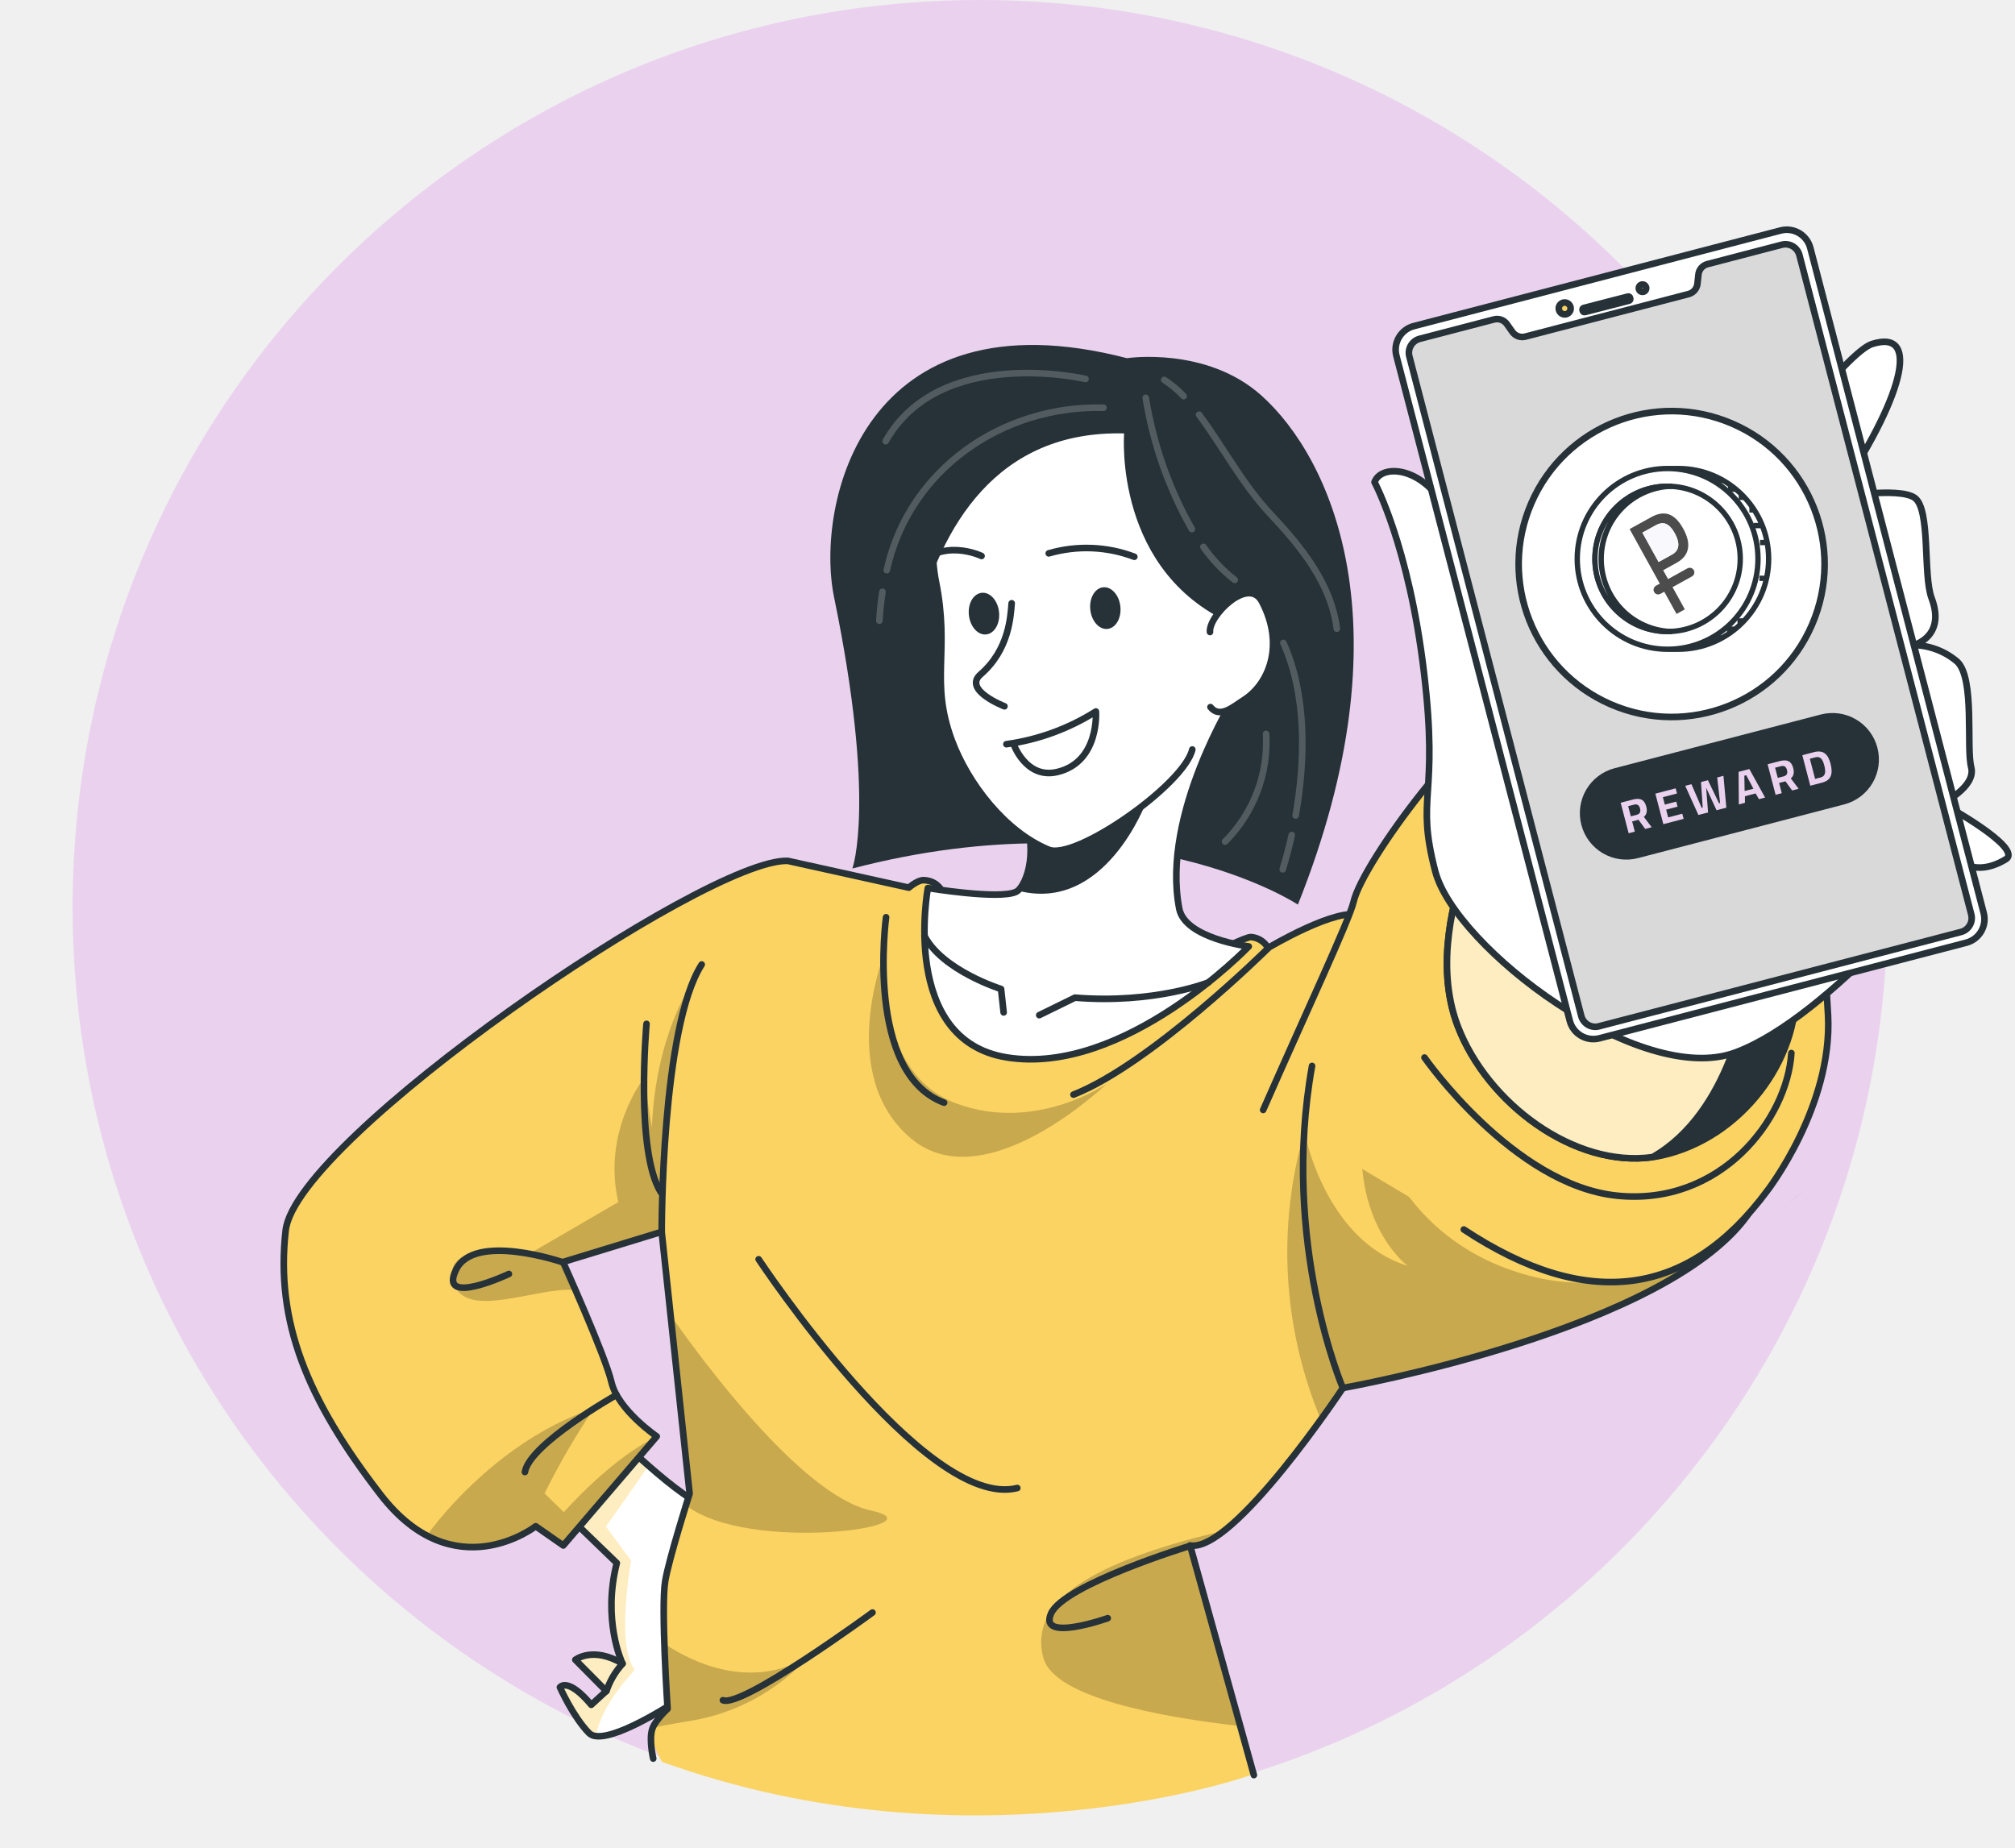
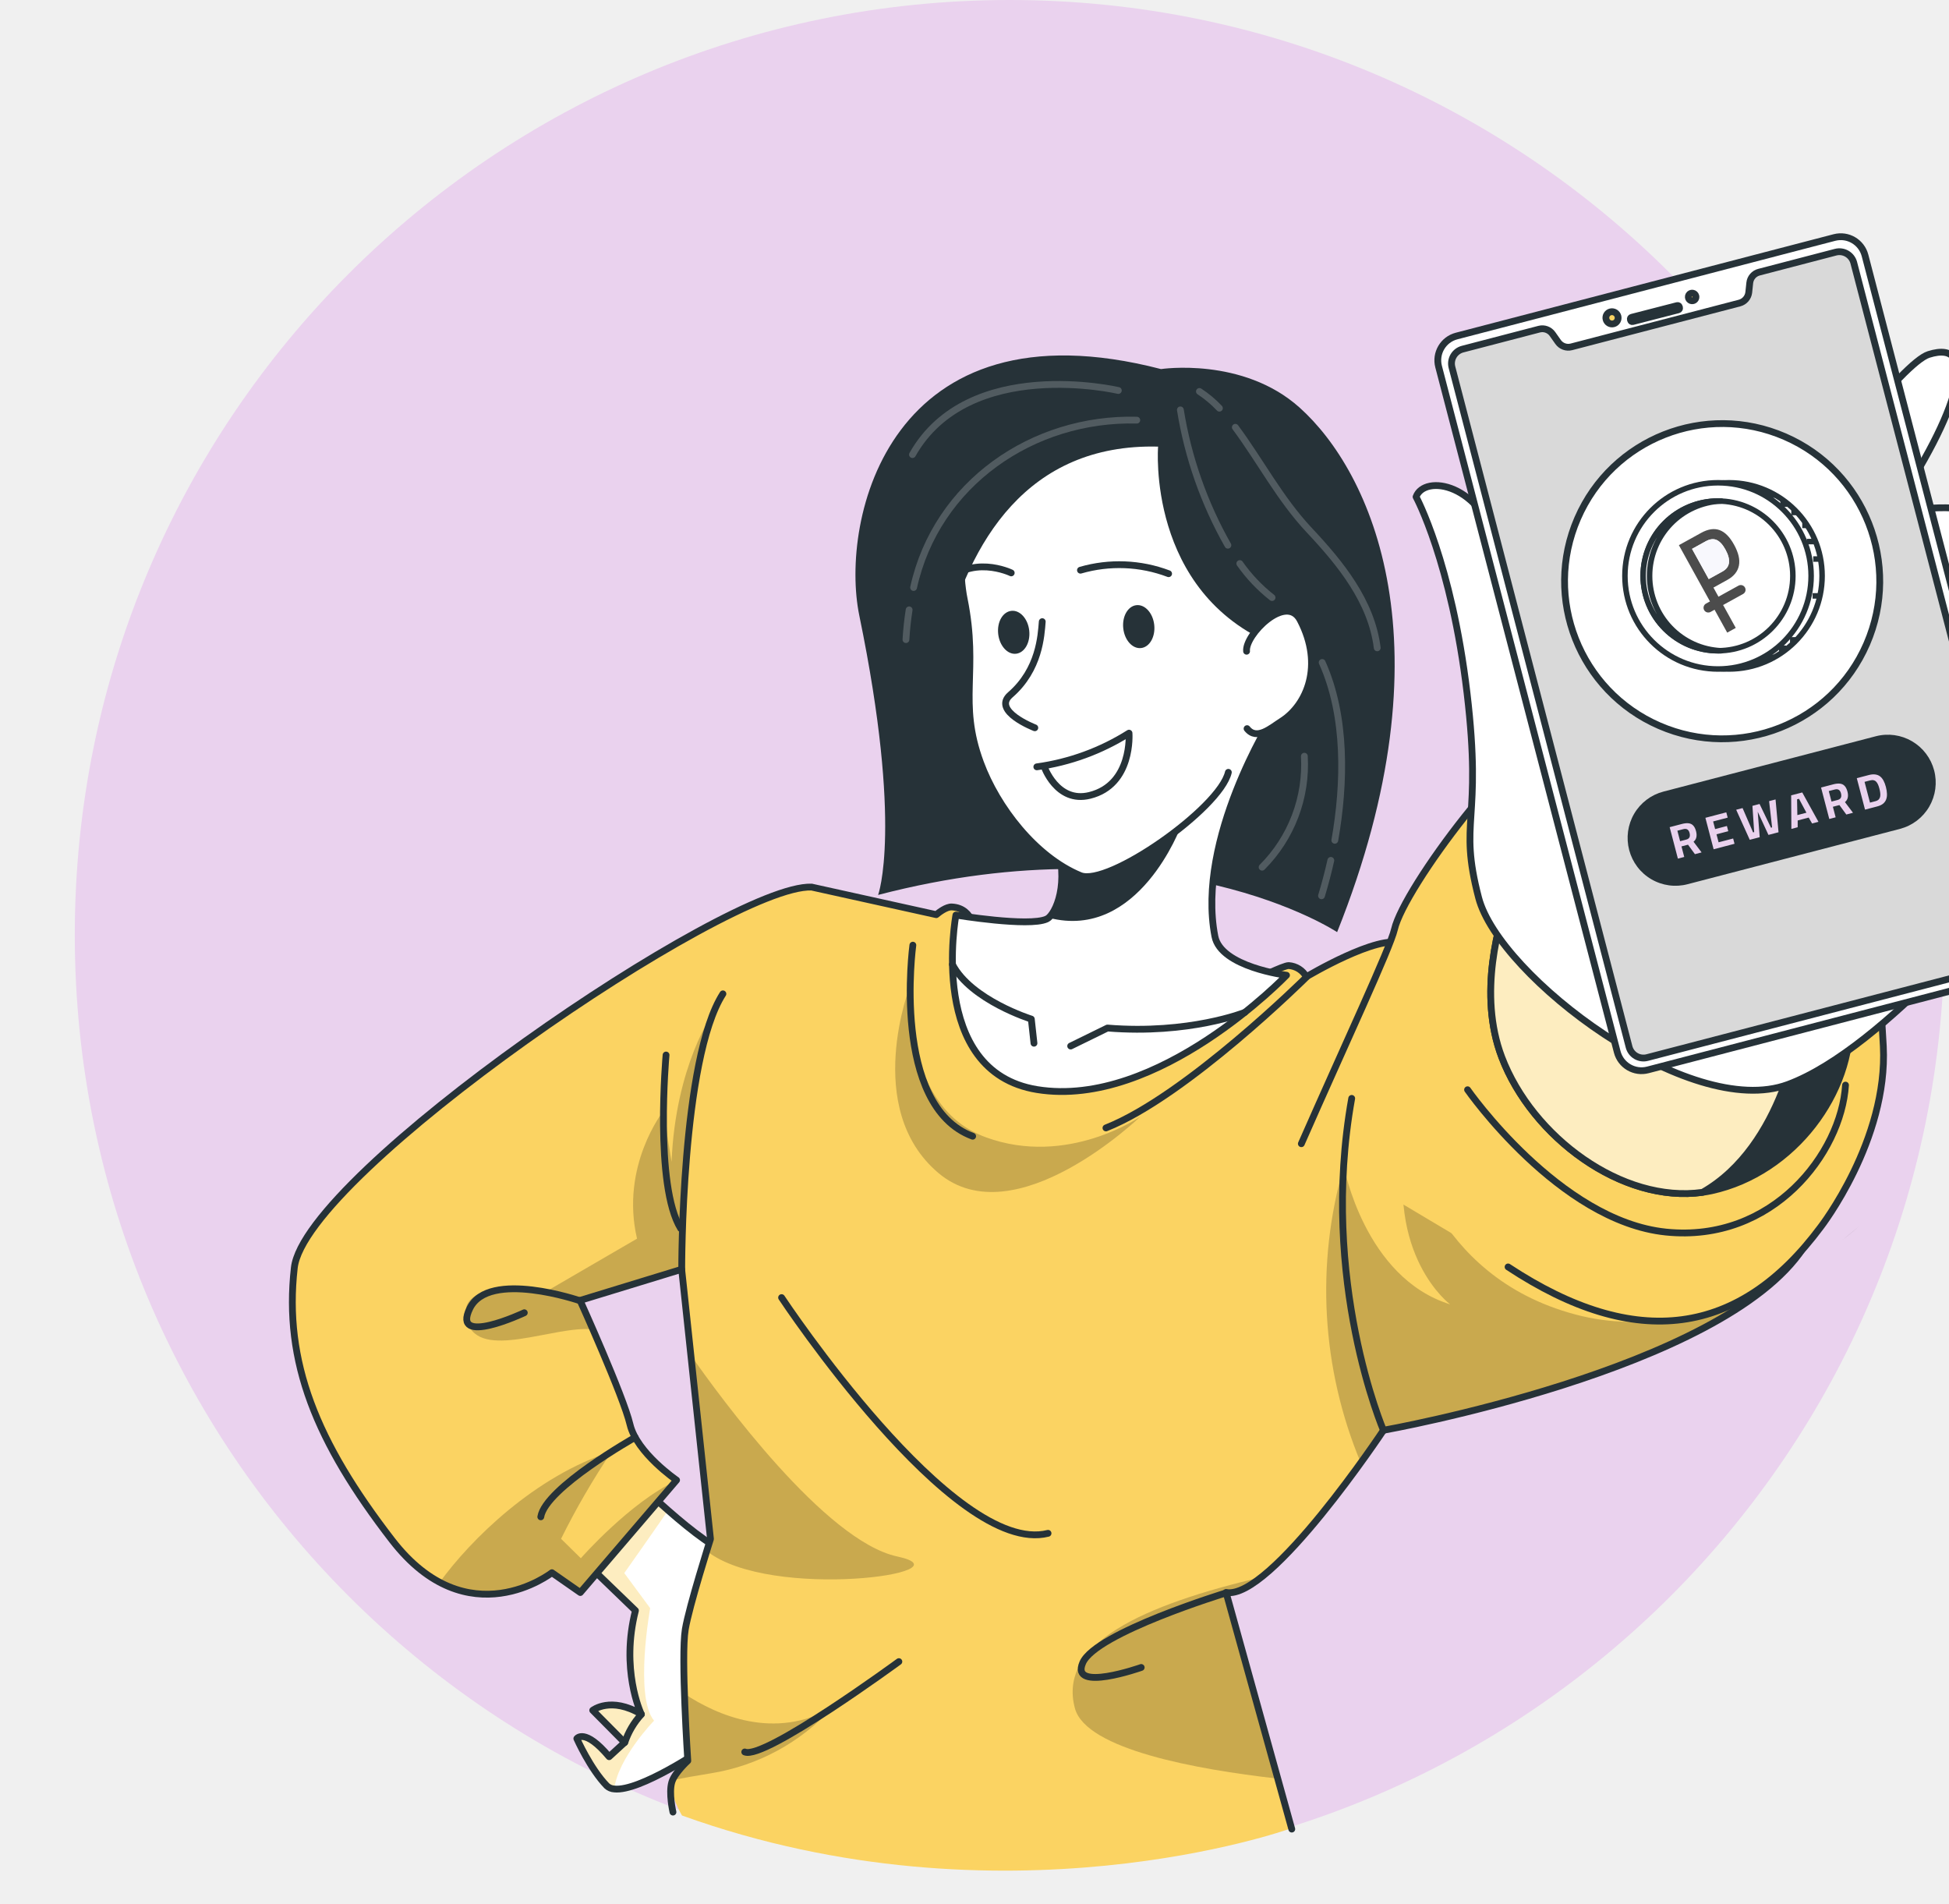
- <svg xmlns="http://www.w3.org/2000/svg" width="229" height="210" viewBox="0 0 229 210" fill="none">
+ <svg xmlns="http://www.w3.org/2000/svg" width="215" height="210" viewBox="0 0 215 210" fill="none">
  <g clip-path="url(#clip0_1353_3730)">
    <rect x="8.25" width="206.25" height="206.25" rx="103.125" fill="#EAD2EE" />
  </g>
  <path d="M77.537 192.897C77.537 192.897 70.567 197.64 67.759 197.324C67.451 197.308 67.158 197.183 66.932 196.972C65.103 195.084 63.632 191.766 63.632 191.766C63.632 191.766 64.505 190.558 67.196 193.765L68.902 192.2L65.385 188.647C65.385 188.647 67.372 187.07 70.749 189.081C70.632 188.835 68.457 184.098 70.098 177.649L61.891 169.729L69.172 163.386L69.758 162.894C69.758 162.894 70.215 163.345 70.93 164.066C71.646 164.787 72.636 165.655 73.709 166.599C76.277 168.856 79.384 171.289 80.744 171.289C83.195 171.206 77.537 192.897 77.537 192.897Z" fill="white" />
  <mask id="mask0_1353_3730" style="mask-type:luminance" maskUnits="userSpaceOnUse" x="61" y="162" width="21" height="36">
    <path d="M77.537 192.897C77.537 192.897 70.567 197.64 67.759 197.324C67.451 197.308 67.158 197.183 66.932 196.972C65.103 195.084 63.632 191.766 63.632 191.766C63.632 191.766 64.505 190.558 67.196 193.765L68.902 192.2L65.385 188.647C65.385 188.647 67.372 187.07 70.749 189.081C70.632 188.835 68.457 184.098 70.098 177.649L61.891 169.729L69.172 163.386L69.758 162.894C69.758 162.894 70.215 163.345 70.93 164.066C71.646 164.787 72.636 165.655 73.709 166.599C76.277 168.856 79.384 171.289 80.744 171.289C83.195 171.206 77.537 192.897 77.537 192.897Z" fill="white" />
  </mask>
  <g mask="url(#mask0_1353_3730)">
    <path opacity="0.4" d="M72.15 189.79C72.15 189.79 68.175 193.894 67.759 197.323C67.451 197.307 67.158 197.183 66.932 196.972C65.103 195.084 63.632 191.766 63.632 191.766C63.632 191.766 64.505 190.558 67.196 193.765L68.902 192.2L65.385 188.647C65.385 188.647 67.372 187.07 70.749 189.081C70.632 188.835 68.457 184.098 70.098 177.649L61.891 169.729L69.172 163.386L70.93 164.048C71.652 164.728 72.636 165.637 73.709 166.581C72.168 168.838 68.867 173.51 68.867 173.51L71.722 177.379C71.722 177.379 69.963 187.134 72.15 189.79Z" fill="#FBD362" />
  </g>
  <path d="M77.537 192.897C77.537 192.897 70.567 197.64 67.759 197.324C67.451 197.308 67.158 197.183 66.932 196.972C65.103 195.084 63.632 191.766 63.632 191.766C63.632 191.766 64.505 190.558 67.196 193.765L68.902 192.2L65.385 188.647C65.385 188.647 67.372 187.07 70.749 189.081C70.632 188.835 68.457 184.098 70.098 177.649L61.891 169.729L69.172 163.386L69.758 162.894C69.758 162.894 70.215 163.345 70.93 164.066C71.646 164.787 72.636 165.655 73.709 166.599C76.277 168.856 79.384 171.289 80.744 171.289C83.195 171.206 77.537 192.897 77.537 192.897Z" stroke="#263238" stroke-width="0.75" stroke-linecap="round" stroke-linejoin="round" />
  <path d="M68.922 192.2C69.308 191.045 69.933 189.984 70.757 189.087" stroke="#263238" stroke-width="0.75" stroke-linecap="round" stroke-linejoin="round" />
  <path d="M198.952 137.685C197.852 139.29 196.523 140.724 195.007 141.942C182.192 152.553 152.645 157.77 152.645 157.77C152.645 157.77 151.654 159.253 150.13 161.364C147.398 165.157 142.925 170.984 139.279 173.903C137.737 175.14 136.347 175.856 135.286 175.662L140.832 196.14L142.169 201.75C142.169 201.75 110.629 213 75.231 200.25C75.231 200.25 73.76 197.746 74.129 196.532C74.129 196.474 74.165 196.415 74.188 196.351C74.632 195.543 75.211 194.817 75.9 194.205C75.9 194.205 75.654 190.547 75.531 186.824C75.39 184.451 75.419 182.071 75.618 179.701C75.929 177.825 77.301 173.288 77.993 171.06L78.397 169.765L76.228 149.457L75.607 143.595L75.572 143.29C75.572 143.249 75.572 143.202 75.572 143.143L75.231 140.007L64.023 143.431C64.023 143.431 64.609 144.744 65.418 146.585C66.889 149.955 69.052 155.085 69.522 157.137C69.557 157.304 69.604 157.469 69.662 157.629C70.7 160.59 74.651 163.281 74.651 163.281L64.034 175.686L60.898 173.493C60.496 173.79 60.073 174.057 59.632 174.29C57.568 175.41 53.242 177.057 48.493 174.543C46.435 173.386 44.648 171.803 43.252 169.899C34.927 159.089 31.304 150.243 32.483 139.884C33.661 129.525 80.279 97.557 89.53 97.891L103.289 100.928C103.588 100.682 104.391 100.049 105.013 100.078C107.516 100.207 107.58 103.115 107.58 103.115L138.417 108.121C138.417 108.121 141.612 106.521 142.169 106.544C142.571 106.571 142.961 106.699 143.302 106.915C143.643 107.131 143.924 107.429 144.121 107.781C144.121 107.781 152.106 102.997 154.673 104.111C163.127 107.758 205.196 128.2 198.952 137.685Z" fill="#FBD362" />
  <path opacity="0.2" d="M91.818 188.347C88.314 192.199 83.609 194.751 78.469 195.588C76.845 195.846 75.421 196.103 74.172 196.361C74.615 195.554 75.195 194.828 75.884 194.216C75.884 194.216 75.638 190.558 75.514 186.835C79.132 189.221 85.439 191.976 91.818 188.347Z" fill="black" />
  <path opacity="0.2" d="M77.975 171.089L78.38 169.794L76.211 149.486C79.453 154.135 91.014 169.97 98.981 171.681C107.311 173.464 85.04 176.624 77.975 171.089Z" fill="black" />
  <path opacity="0.2" d="M140.82 196.169C132.114 195.178 119.809 192.986 118.578 188.43C116.661 181.313 125.988 177.046 139.278 173.933C137.736 175.17 136.347 175.885 135.286 175.691L140.82 196.169Z" fill="black" />
  <path opacity="0.2" d="M194.999 141.947C182.184 152.558 152.638 157.776 152.638 157.776C152.638 157.776 151.647 159.259 150.123 161.369C145.776 150.99 145.112 139.436 148.241 128.628C148.241 128.628 150.515 140.939 159.966 143.87C159.966 143.87 152.731 138.482 155.276 125.515C155.276 125.515 157.744 140.757 173.801 144.99C181.592 147.083 189.219 144.808 194.999 141.947Z" fill="black" />
  <path opacity="0.2" d="M75.549 143.331L75.197 140.048L63.988 143.472C63.988 143.472 64.574 144.785 65.383 146.626C61.098 146.186 52.967 150.143 51.548 145.828C49.836 140.599 60.342 142.399 60.342 142.399L70.273 136.624C68.397 128.593 73.174 122.554 73.174 122.554L74.083 128.159C74.517 117.507 78.685 111.68 78.685 111.68C75.238 120.104 75.332 140.863 75.549 143.331Z" fill="black" />
  <path opacity="0.2" d="M74.642 163.299L64.026 175.703L60.889 173.511C60.488 173.808 60.065 174.075 59.623 174.308C57.559 175.428 53.233 177.075 48.484 174.56C51.926 169.8 59.037 162.794 67.484 160.092C65.411 163.178 63.542 166.398 61.892 169.73L64.073 171.875C64.073 171.875 69.513 165.673 74.642 163.299Z" fill="black" />
  <path opacity="0.2" d="M100.417 108.66C100.417 109.756 99.725 122.144 108.754 125.444C117.782 128.745 125.79 123.164 125.79 123.164C125.79 123.164 111.949 136.518 103.513 129.378C95.076 122.238 100.417 108.66 100.417 108.66Z" fill="black" />
  <path d="M74.236 199.875C74.236 199.875 73.749 197.769 74.113 196.562C74.418 195.542 75.872 194.217 75.872 194.217C75.872 194.217 75.104 182.691 75.596 179.719C76.018 177.169 78.375 169.753 78.375 169.753L75.198 140.007L63.989 143.436C63.989 143.436 68.761 153.989 69.499 157.119C70.238 160.25 74.635 163.257 74.635 163.257L64.018 175.656L60.882 173.47C60.882 173.47 51.619 180.716 43.253 169.882C34.888 159.048 31.294 150.225 32.466 139.837C33.639 129.449 80.274 97.516 89.525 97.844L103.284 100.887C103.578 100.641 104.387 100.008 105.002 100.037C107.505 100.166 107.57 103.074 107.57 103.074L138.406 108.08C138.406 108.08 141.607 106.48 142.164 106.503C142.566 106.531 142.954 106.659 143.294 106.875C143.634 107.091 143.914 107.388 144.11 107.74C144.11 107.74 152.095 102.962 154.663 104.07C163.105 107.717 205.168 128.159 198.93 137.644C190.072 151.128 152.617 157.758 152.617 157.758C152.617 157.758 140.159 176.518 135.252 175.65L142.5 201.75" stroke="#263238" stroke-width="0.75" stroke-linecap="round" stroke-linejoin="round" />
  <path d="M166.36 139.743C180.511 149.087 191.92 147.364 200.848 135.334C200.848 135.334 208.282 125.749 207.754 115.402C207.227 105.055 204.758 71.346 172.544 79.963C167.239 81.382 154.863 97.955 153.826 102.51C153.345 104.591 148.379 115.185 143.555 126.153" fill="#FBD362" />
  <path d="M166.36 139.743C180.511 149.087 191.92 147.364 200.848 135.334C200.848 135.334 208.282 125.749 207.754 115.402C207.227 105.055 204.758 71.346 172.544 79.963C167.239 81.382 154.863 97.955 153.826 102.51C153.345 104.591 148.379 115.185 143.555 126.153" stroke="#263238" stroke-width="0.75" stroke-linecap="round" stroke-linejoin="round" />
  <path d="M128.074 40.709C128.074 40.709 137.09 39.343 143.351 44.947C151.271 52.035 160.165 71.146 147.502 102.815C147.502 102.815 128.795 90.399 96.868 98.712C96.868 98.712 99.618 91.284 94.793 67.899C92.612 57.317 98.099 32.941 128.074 40.709Z" fill="#263238" />
  <path d="M114.401 120.18C127.744 122.343 141.919 107.569 141.919 107.569C141.919 107.569 134.667 106.678 134.017 103.272C131.935 92.526 140.307 79.236 140.307 79.236C140.307 79.236 107.911 80.133 113.574 87.444C114.628 88.781 115.49 90.259 116.136 91.835C118.1 96.659 116.722 100.3 115.697 101.215C115.622 101.275 115.542 101.328 115.456 101.373C113.498 102.264 105.449 100.933 105.449 100.933C105.449 100.933 102.225 118.204 114.401 120.18Z" fill="white" stroke="#263238" stroke-width="0.75" stroke-linecap="round" stroke-linejoin="round" />
  <path d="M137.332 111.662C137.332 111.662 131.177 114.124 122.166 113.392L118.109 115.379" stroke="#263238" stroke-width="0.75" stroke-linecap="round" stroke-linejoin="round" />
  <path d="M114.061 115.068L113.768 112.406C113.768 112.406 107.12 110.325 105.062 106.374" stroke="#263238" stroke-width="0.75" stroke-linecap="round" stroke-linejoin="round" />
  <path d="M115.703 101.232C125.622 103.823 130.283 91.102 130.283 91.102C130.283 91.102 122.345 88.757 116.143 91.876C118.107 96.7 116.747 100.341 115.703 101.232Z" fill="#263238" />
  <path d="M140.885 72.559C143.294 59.011 140.615 42.755 119.991 44.103C105.259 45.065 105.382 61.215 106.355 66.04C107.997 74.148 105.646 77.337 108.173 84.149C109.99 89.044 114.205 94.52 119.171 96.572C122.225 97.832 134.589 89.156 135.503 85.187" fill="white" />
  <path d="M140.885 72.559C143.294 59.011 140.615 42.755 119.991 44.103C105.259 45.065 105.382 61.215 106.355 66.04C107.997 74.148 105.646 77.337 108.173 84.149C109.99 89.044 114.205 94.52 119.171 96.572C122.225 97.832 134.589 89.156 135.503 85.187" stroke="#263238" stroke-width="0.75" stroke-linecap="round" stroke-linejoin="round" />
  <path d="M114.974 68.567C114.851 70.092 114.669 73.844 111.457 76.634C109.37 78.434 114.154 80.275 114.154 80.275" stroke="#263238" stroke-width="0.75" stroke-linecap="round" stroke-linejoin="round" />
  <path d="M111.551 63.191C111.551 63.191 107.002 60.975 103.93 64.634" stroke="#263238" stroke-width="0.75" stroke-linecap="round" stroke-linejoin="round" />
  <path d="M119.188 62.893C122.386 61.965 125.799 62.101 128.913 63.28" stroke="#263238" stroke-width="0.75" stroke-linecap="round" stroke-linejoin="round" />
  <path d="M123.91 69.3C124.05 70.608 124.93 71.587 125.874 71.481C126.818 71.376 127.468 70.238 127.328 68.931C127.187 67.624 126.307 66.65 125.364 66.75C124.42 66.85 123.769 67.993 123.91 69.3Z" fill="#263238" />
  <path d="M114.375 84.583C117.992 84.084 121.46 82.817 124.546 80.866C124.546 80.866 124.974 86.553 120.214 87.731C116.562 88.64 115.149 84.472 115.149 84.472" stroke="#263238" stroke-width="0.75" stroke-linecap="round" stroke-linejoin="round" />
  <path d="M127.752 49.262C127.752 49.262 126.451 65.319 140.62 71.152L147.262 55.716L137.214 44.578L122.083 40.204C99.472 41.617 89.74 55.663 102.292 93.095C102.292 93.112 98.78 48.535 127.752 49.262Z" fill="#263238" />
  <path d="M137.514 71.832C137.315 70.026 141.882 65.43 143.423 68.379C146.056 73.409 144.139 77.759 141.419 79.518C140.199 80.286 138.651 81.728 137.567 80.368" fill="white" />
  <path d="M137.514 71.832C137.315 70.026 141.882 65.43 143.423 68.379C146.056 73.409 144.139 77.759 141.419 79.518C140.199 80.286 138.651 81.728 137.567 80.368" stroke="#263238" stroke-width="0.75" stroke-linecap="round" stroke-linejoin="round" />
  <path d="M110.114 69.927C110.261 71.234 111.14 72.213 112.084 72.108C113.028 72.002 113.679 70.865 113.538 69.558C113.397 68.25 112.512 67.271 111.568 67.377C110.624 67.483 109.968 68.591 110.114 69.927Z" fill="#263238" />
  <g opacity="0.2">
    <path d="M100.289 67.266C100.119 68.35 100.002 69.452 99.938 70.549" stroke="white" stroke-width="0.75" stroke-linecap="round" stroke-linejoin="round" />
    <path d="M125.403 46.343C113.948 46.044 103.302 53.343 100.781 64.804" stroke="white" stroke-width="0.75" stroke-linecap="round" stroke-linejoin="round" />
    <path d="M123.367 43.072C123.367 43.072 106.847 39.185 100.656 50.142" stroke="white" stroke-width="0.75" stroke-linecap="round" stroke-linejoin="round" />
    <path d="M136.766 62.16C137.762 63.578 138.961 64.842 140.324 65.912" stroke="white" stroke-width="0.75" stroke-linecap="round" stroke-linejoin="round" />
    <path d="M130.211 45.211C131.055 50.459 132.83 55.513 135.452 60.137" stroke="white" stroke-width="0.75" stroke-linecap="round" stroke-linejoin="round" />
    <path d="M146.807 94.901C146.514 96.215 146.168 97.516 145.781 98.806" stroke="white" stroke-width="0.75" stroke-linecap="round" stroke-linejoin="round" />
    <path d="M145.852 73.07C148.531 79.021 148.349 86.425 147.247 92.686" stroke="white" stroke-width="0.75" stroke-linecap="round" stroke-linejoin="round" />
    <path d="M143.887 83.411C144.018 85.665 143.67 87.921 142.867 90.03C142.064 92.14 140.823 94.056 139.227 95.652" stroke="white" stroke-width="0.75" stroke-linecap="round" stroke-linejoin="round" />
    <path d="M136.273 47.129C139.082 50.928 141.169 55.002 144.422 58.473C147.852 62.125 151.281 66.311 151.926 71.458" stroke="white" stroke-width="0.75" stroke-linecap="round" stroke-linejoin="round" />
    <path d="M132.312 43.178C133.117 43.705 133.857 44.325 134.517 45.024" stroke="white" stroke-width="0.75" stroke-linecap="round" stroke-linejoin="round" />
  </g>
  <path d="M188.819 131.336C188.491 131.406 188.163 131.465 187.823 131.512C178.959 132.778 169.016 125.427 165.663 116.604C163.013 109.633 165.329 101.725 166.595 98.342C166.994 97.281 167.281 96.665 167.281 96.665C172.627 89.044 203.71 103.964 204.073 112.195C204.437 120.426 197.9 129.343 188.819 131.336Z" fill="#263238" stroke="#263238" stroke-width="0.75" stroke-linecap="round" stroke-linejoin="round" />
  <path d="M198.545 113.309C198.545 113.309 196.786 126.394 187.823 131.512C178.959 132.778 169.016 125.426 165.663 116.603C163.013 109.633 165.329 101.725 166.595 98.342C177.071 92.356 198.545 113.309 198.545 113.309Z" fill="white" />
  <mask id="mask1_1353_3730" style="mask-type:luminance" maskUnits="userSpaceOnUse" x="164" y="97" width="35" height="35">
    <path d="M198.537 113.309C198.537 113.309 196.779 126.394 187.815 131.512C178.951 132.778 169.008 125.426 165.655 116.603C163.005 109.633 165.321 101.725 166.587 98.342C177.063 92.356 198.537 113.309 198.537 113.309Z" fill="white" />
  </mask>
  <g mask="url(#mask1_1353_3730)">
    <path opacity="0.4" d="M198.537 113.309C198.537 113.309 196.779 126.394 187.815 131.512C178.951 132.778 169.008 125.426 165.655 116.603C163.005 109.633 165.321 101.725 166.587 98.342C177.063 92.356 198.537 113.309 198.537 113.309Z" fill="#FBD362" />
  </g>
  <path d="M198.545 113.309C198.545 113.309 196.786 126.394 187.823 131.512C178.959 132.778 169.016 125.426 165.663 116.603C163.013 109.633 165.329 101.725 166.595 98.342C177.071 92.356 198.545 113.309 198.545 113.309Z" stroke="#263238" stroke-width="0.75" stroke-linecap="round" stroke-linejoin="round" />
  <path d="M161.891 120.198C161.891 120.198 171.986 134.689 183.775 135.897C195.564 137.105 203.121 127.174 203.584 119.688" stroke="#263238" stroke-width="0.75" stroke-linecap="round" stroke-linejoin="round" />
  <path d="M156.211 54.802C157.096 52.322 163.463 53.155 165.485 60.893C167.508 68.632 175.451 87.444 175.451 87.444C175.451 87.444 207.109 40.891 212.76 39.097C218.411 37.303 216.189 45.37 208.609 56.561C208.609 56.561 215.709 55.312 217.573 56.561C219.437 57.81 218.529 65.355 219.519 67.969C221.184 72.384 217.485 73.316 217.485 73.316C219.3 73.356 221.045 74.021 222.427 75.198C224.461 77.103 223.441 84.976 224.022 87.204C224.602 89.432 220.721 91.308 220.721 91.308C220.721 91.308 230.048 96.39 227.944 97.668C224.391 99.814 222.368 97.615 222.368 97.615C222.368 97.615 208.035 115.613 197.224 119.623C186.414 123.633 165.374 107.699 163.111 99.022C160.848 90.346 163.551 90.88 161.833 76.44C160.115 62.001 156.211 54.802 156.211 54.802Z" fill="white" stroke="#263238" stroke-width="0.75" stroke-linecap="round" stroke-linejoin="round" />
  <path d="M202.362 26.198L160.678 37.064C159.199 37.449 158.312 38.961 158.698 40.439L178.402 116.03C178.787 117.509 180.299 118.395 181.778 118.01L223.462 107.144C224.941 106.759 225.827 105.247 225.441 103.769L205.737 28.178C205.352 26.699 203.841 25.813 202.362 26.198Z" fill="white" stroke="#263238" stroke-width="0.75" stroke-linecap="round" stroke-linejoin="round" />
  <path d="M178.48 34.888C178.502 34.974 178.508 35.063 178.495 35.151C178.483 35.239 178.454 35.323 178.409 35.4C178.364 35.476 178.304 35.543 178.234 35.597C178.163 35.65 178.082 35.689 177.996 35.711C177.911 35.734 177.821 35.739 177.733 35.727C177.645 35.715 177.561 35.685 177.484 35.64C177.408 35.595 177.341 35.536 177.288 35.465C177.234 35.394 177.195 35.314 177.173 35.228C177.149 35.142 177.143 35.052 177.154 34.964C177.165 34.875 177.194 34.79 177.239 34.713C177.284 34.636 177.344 34.569 177.415 34.515C177.486 34.462 177.567 34.423 177.653 34.401C177.828 34.357 178.012 34.383 178.167 34.474C178.322 34.565 178.435 34.714 178.48 34.888Z" fill="#FBD362" stroke="#263238" stroke-width="0.75" stroke-linecap="round" stroke-linejoin="round" />
  <path d="M187.073 32.647C187.087 32.701 187.09 32.758 187.082 32.813C187.075 32.868 187.056 32.921 187.028 32.969C186.999 33.017 186.962 33.059 186.917 33.092C186.873 33.125 186.822 33.15 186.768 33.163C186.687 33.184 186.602 33.18 186.523 33.152C186.445 33.124 186.376 33.074 186.326 33.007C186.276 32.94 186.247 32.86 186.243 32.777C186.238 32.694 186.258 32.611 186.301 32.539C186.343 32.468 186.406 32.41 186.481 32.374C186.556 32.338 186.64 32.325 186.723 32.336C186.805 32.348 186.883 32.383 186.945 32.439C187.007 32.494 187.052 32.567 187.073 32.647Z" fill="#FBD362" stroke="#263238" stroke-width="0.75" stroke-linecap="round" stroke-linejoin="round" />
  <path d="M185.019 33.705L179.987 35.002C179.886 35.028 179.826 35.13 179.852 35.231L179.878 35.333C179.904 35.434 180.006 35.494 180.107 35.468L185.139 34.171C185.24 34.145 185.3 34.043 185.275 33.942L185.248 33.84C185.222 33.739 185.12 33.679 185.019 33.705Z" fill="#FBD362" stroke="#263238" stroke-width="0.751" stroke-linecap="round" stroke-linejoin="round" />
  <path d="M204.49 28.96L224.029 103.929C224.138 104.349 224.076 104.796 223.856 105.171C223.636 105.545 223.277 105.818 222.857 105.928L181.708 116.65C181.288 116.759 180.841 116.697 180.466 116.477C180.092 116.257 179.819 115.898 179.709 115.478L160.17 40.509C160.061 40.089 160.123 39.642 160.343 39.267C160.563 38.893 160.922 38.62 161.342 38.51L169.79 36.306C170.061 36.235 170.347 36.248 170.61 36.345C170.873 36.441 171.1 36.616 171.261 36.845L171.877 37.719C172.038 37.948 172.265 38.123 172.528 38.219C172.791 38.316 173.077 38.329 173.348 38.258L191.891 33.427C192.159 33.357 192.4 33.208 192.582 32.999C192.764 32.789 192.879 32.53 192.911 32.255L193.023 31.194C193.053 30.918 193.167 30.658 193.35 30.448C193.532 30.239 193.774 30.09 194.043 30.021L202.49 27.817C202.907 27.707 203.35 27.765 203.724 27.979C204.098 28.193 204.373 28.545 204.49 28.96Z" fill="#D9D9D9" stroke="#263238" stroke-width="0.75" stroke-linecap="round" stroke-linejoin="round" />
  <path d="M205.92 71.029C209.744 62.224 205.705 51.986 196.899 48.163C188.093 44.339 177.855 48.378 174.032 57.184C170.209 65.99 174.248 76.227 183.053 80.051C191.859 83.874 202.097 79.835 205.92 71.029Z" fill="white" stroke="#263238" stroke-width="0.75" stroke-linecap="round" stroke-linejoin="round" />
  <path d="M190.732 73.791C196.404 73.791 201.002 69.193 201.002 63.521C201.002 57.848 196.404 53.25 190.732 53.25C185.059 53.25 180.461 57.848 180.461 63.521C180.461 69.193 185.059 73.791 190.732 73.791Z" fill="white" stroke="#263238" stroke-width="0.608" stroke-linejoin="round" />
  <path d="M189.521 73.791C195.193 73.791 199.791 69.193 199.791 63.521C199.791 57.848 195.193 53.25 189.521 53.25C183.848 53.25 179.25 57.848 179.25 63.521C179.25 69.193 183.848 73.791 189.521 73.791Z" fill="white" stroke="#263238" stroke-width="0.608" stroke-linejoin="round" />
  <path d="M189.52 71.775C194.08 71.775 197.775 68.079 197.775 63.52C197.775 58.962 194.08 55.266 189.52 55.266C184.961 55.266 181.266 58.962 181.266 63.52C181.266 68.079 184.961 71.775 189.52 71.775Z" fill="white" stroke="#263238" stroke-width="0.608" stroke-linejoin="round" />
  <g opacity="0.7">
    <path d="M189.684 58.467C189.091 58.254 188.416 58.357 187.669 58.77L185.203 60.132L189.179 67.327L190.534 69.779L191.477 69.258L190.122 66.806L190.117 66.808L189.014 64.811L190.54 63.967C191.27 63.564 191.697 63.035 191.827 62.377C191.957 61.719 191.771 60.951 191.287 60.076C190.804 59.201 190.281 58.686 189.684 58.467ZM190.013 63.034L188.495 63.873L186.654 60.54L188.171 59.701C188.613 59.457 189.007 59.405 189.351 59.553C189.694 59.701 190.022 60.046 190.33 60.605C190.966 61.756 190.861 62.566 190.013 63.034Z" fill="black" />
    <path d="M190.013 63.034L188.495 63.873L186.654 60.54L188.171 59.701C188.613 59.457 189.007 59.405 189.351 59.553C189.694 59.701 190.022 60.046 190.33 60.605C190.966 61.756 190.861 62.566 190.013 63.034Z" fill="#F5F5FC" />
    <path d="M191.779 64.596L188.194 66.577C187.94 66.717 187.848 67.037 187.988 67.29C188.128 67.544 188.448 67.636 188.701 67.496L192.287 65.515C192.541 65.374 192.633 65.055 192.493 64.802C192.353 64.548 192.033 64.456 191.779 64.596Z" fill="black" />
  </g>
  <path d="M181.971 63.52C181.969 61.39 182.79 59.342 184.263 57.803C185.735 56.264 187.745 55.354 189.873 55.262H189.516C187.326 55.262 185.225 56.132 183.677 57.681C182.128 59.229 181.258 61.33 181.258 63.52C181.258 65.711 182.128 67.811 183.677 69.36C185.225 70.909 187.326 71.779 189.516 71.779C189.637 71.779 189.753 71.779 189.873 71.779C187.745 71.687 185.735 70.776 184.263 69.237C182.79 67.699 181.969 65.65 181.971 63.52Z" fill="white" stroke="#263238" stroke-width="0.608" stroke-linejoin="round" />
  <path d="M197.175 55.6H196.391" stroke="#263238" stroke-width="0.608" stroke-linejoin="round" />
  <path d="M198.172 56.527H197.602" stroke="#263238" stroke-width="0.608" stroke-linejoin="round" />
  <path d="M199.451 57.953H198.812" stroke="#263238" stroke-width="0.608" stroke-linejoin="round" />
  <path d="M200.168 59.736H199.312" stroke="#263238" stroke-width="0.608" stroke-linejoin="round" />
  <path d="M200.808 61.662H200.023" stroke="#263238" stroke-width="0.608" stroke-linejoin="round" />
  <path d="M200.809 65.728H199.953" stroke="#263238" stroke-width="0.608" stroke-linejoin="round" />
  <path d="M197.461 70.578H198.174" stroke="#263238" stroke-width="0.608" stroke-linejoin="round" />
  <path d="M196.25 71.506H197.035" stroke="#263238" stroke-width="0.608" stroke-linejoin="round" />
  <path d="M194.969 72.504H195.753" stroke="#263238" stroke-width="0.608" stroke-linejoin="round" />
  <path d="M195.822 54.605H194.609" stroke="#263238" stroke-width="0.608" stroke-linejoin="round" />
  <path d="M209.619 91.419L186.169 97.527C185.499 97.704 184.8 97.747 184.113 97.653C183.426 97.56 182.764 97.332 182.165 96.982C181.566 96.633 181.042 96.168 180.622 95.616C180.203 95.064 179.897 94.434 179.721 93.764C179.544 93.093 179.502 92.393 179.595 91.706C179.689 91.019 179.918 90.356 180.268 89.757C180.618 89.158 181.083 88.634 181.636 88.215C182.189 87.796 182.819 87.49 183.49 87.315L206.94 81.206C208.29 80.858 209.723 81.058 210.926 81.764C212.129 82.469 213.004 83.622 213.359 84.97C213.717 86.321 213.524 87.759 212.823 88.968C212.122 90.177 210.97 91.058 209.619 91.419Z" fill="#263238" />
  <path d="M185.093 94.706L184.185 91.237L185.541 90.882C185.818 90.809 186.059 90.784 186.264 90.806C186.473 90.828 186.644 90.91 186.779 91.052C186.917 91.193 187.024 91.405 187.098 91.69C187.164 91.94 187.173 92.164 187.127 92.361C187.083 92.553 186.981 92.714 186.819 92.843L187.708 94.021L186.972 94.214L186.21 93.17L185.489 93.359L185.793 94.522L185.093 94.706ZM185.339 92.785L186.009 92.61C186.138 92.576 186.235 92.525 186.3 92.457C186.365 92.386 186.403 92.302 186.413 92.205C186.423 92.105 186.413 91.998 186.383 91.882C186.334 91.693 186.252 91.562 186.139 91.49C186.027 91.418 185.877 91.407 185.691 91.456L185.036 91.627L185.339 92.785ZM189.035 93.674L188.127 90.205L190.433 89.601L190.586 90.185L188.981 90.606L189.201 91.449L190.501 91.108L190.652 91.682L189.352 92.022L189.583 92.906L191.188 92.486L191.341 93.07L189.035 93.674ZM193.021 92.63L191.523 89.316L192.229 89.131L193.387 91.813L193.509 91.781L193.315 88.885L194.103 88.679L195.363 91.296L195.485 91.264L195.155 88.365L195.866 88.179L196.195 91.799L195.083 92.091L193.869 89.467L193.895 89.46L194.118 92.343L193.021 92.63ZM197.613 91.428L197.588 87.728L198.812 87.408L200.599 90.647L199.898 90.83L199.522 90.18L198.308 90.498L198.308 91.246L197.613 91.428ZM198.272 89.905L199.273 89.643L198.453 88.11L198.24 88.165L198.272 89.905ZM201.794 90.334L200.886 86.865L202.242 86.51C202.52 86.437 202.761 86.412 202.966 86.435C203.174 86.456 203.346 86.538 203.481 86.68C203.619 86.821 203.725 87.034 203.8 87.318C203.865 87.569 203.875 87.792 203.829 87.989C203.785 88.181 203.682 88.342 203.521 88.471L204.41 89.649L203.673 89.842L202.912 88.799L202.191 88.987L202.495 90.15L201.794 90.334ZM202.04 88.413L202.711 88.238C202.839 88.204 202.937 88.154 203.002 88.086C203.067 88.015 203.104 87.931 203.115 87.834C203.125 87.733 203.115 87.626 203.085 87.511C203.035 87.321 202.954 87.19 202.841 87.118C202.728 87.047 202.579 87.035 202.392 87.084L201.737 87.255L202.04 88.413ZM205.736 89.302L204.828 85.833L206.154 85.486C206.425 85.415 206.662 85.395 206.865 85.425C207.071 85.451 207.249 85.522 207.399 85.638C207.548 85.754 207.674 85.909 207.776 86.104C207.88 86.297 207.967 86.526 208.036 86.79C208.106 87.057 208.146 87.305 208.155 87.535C208.168 87.763 208.141 87.971 208.074 88.158C208.008 88.346 207.895 88.507 207.735 88.643C207.574 88.776 207.357 88.878 207.082 88.95L205.736 89.302ZM206.283 88.529L206.888 88.371C207.047 88.329 207.167 88.265 207.25 88.179C207.332 88.092 207.384 87.988 207.407 87.866C207.431 87.74 207.434 87.604 207.414 87.457C207.396 87.306 207.365 87.146 207.32 86.977C207.278 86.815 207.229 86.67 207.174 86.543C207.118 86.413 207.051 86.308 206.972 86.227C206.896 86.142 206.802 86.087 206.69 86.062C206.581 86.033 206.447 86.039 206.288 86.081L205.684 86.239L206.283 88.529Z" fill="#EAD2EE" />
  <path d="M152.628 157.799C152.628 157.799 145.511 141.238 149.11 121.153" stroke="#263238" stroke-width="0.75" stroke-linecap="round" stroke-linejoin="round" />
  <path d="M135.27 175.691C135.27 175.691 120.884 180.088 119.442 183.4C118 186.713 125.89 183.922 125.89 183.922" stroke="#263238" stroke-width="0.75" stroke-linecap="round" stroke-linejoin="round" />
  <path d="M144.113 107.78C144.113 107.78 130.864 120.912 122 124.412" stroke="#263238" stroke-width="0.75" stroke-linecap="round" stroke-linejoin="round" />
  <path d="M100.7 104.252C100.7 104.252 98.285 121.98 107.296 125.327" stroke="#263238" stroke-width="0.75" stroke-linecap="round" stroke-linejoin="round" />
  <path d="M75.203 140.048C75.203 140.048 75.133 116.809 79.747 109.622" stroke="#263238" stroke-width="0.75" stroke-linecap="round" stroke-linejoin="round" />
  <path d="M73.475 116.369C73.475 116.369 72.179 130.802 75.093 135.51" stroke="#263238" stroke-width="0.75" stroke-linecap="round" stroke-linejoin="round" />
  <path d="M63.993 143.477C63.993 143.477 53.915 140.006 51.828 144.309C49.741 148.612 57.837 144.796 57.837 144.796" stroke="#263238" stroke-width="0.75" stroke-linecap="round" stroke-linejoin="round" />
  <path d="M70.062 158.543C70.062 158.543 60.166 164.118 59.656 167.307" stroke="#263238" stroke-width="0.75" stroke-linecap="round" stroke-linejoin="round" />
  <path d="M86.219 143.126C86.219 143.126 105.16 171.752 115.613 169.126" stroke="#263238" stroke-width="0.75" stroke-linecap="round" stroke-linejoin="round" />
  <path d="M99.157 183.277C99.157 183.277 84.308 194.164 82.156 193.243" stroke="#263238" stroke-width="0.75" stroke-linecap="round" stroke-linejoin="round" />
  <path opacity="0.2" d="M203.172 136.823C204.174 136.002 204.837 135.457 205.054 135.287C204.831 135.481 204.186 136.043 203.172 136.823Z" fill="black" />
  <defs>
    <clipPath id="clip0_1353_3730">
      <rect width="214.5" height="209.235" fill="white" />
    </clipPath>
  </defs>
</svg>
